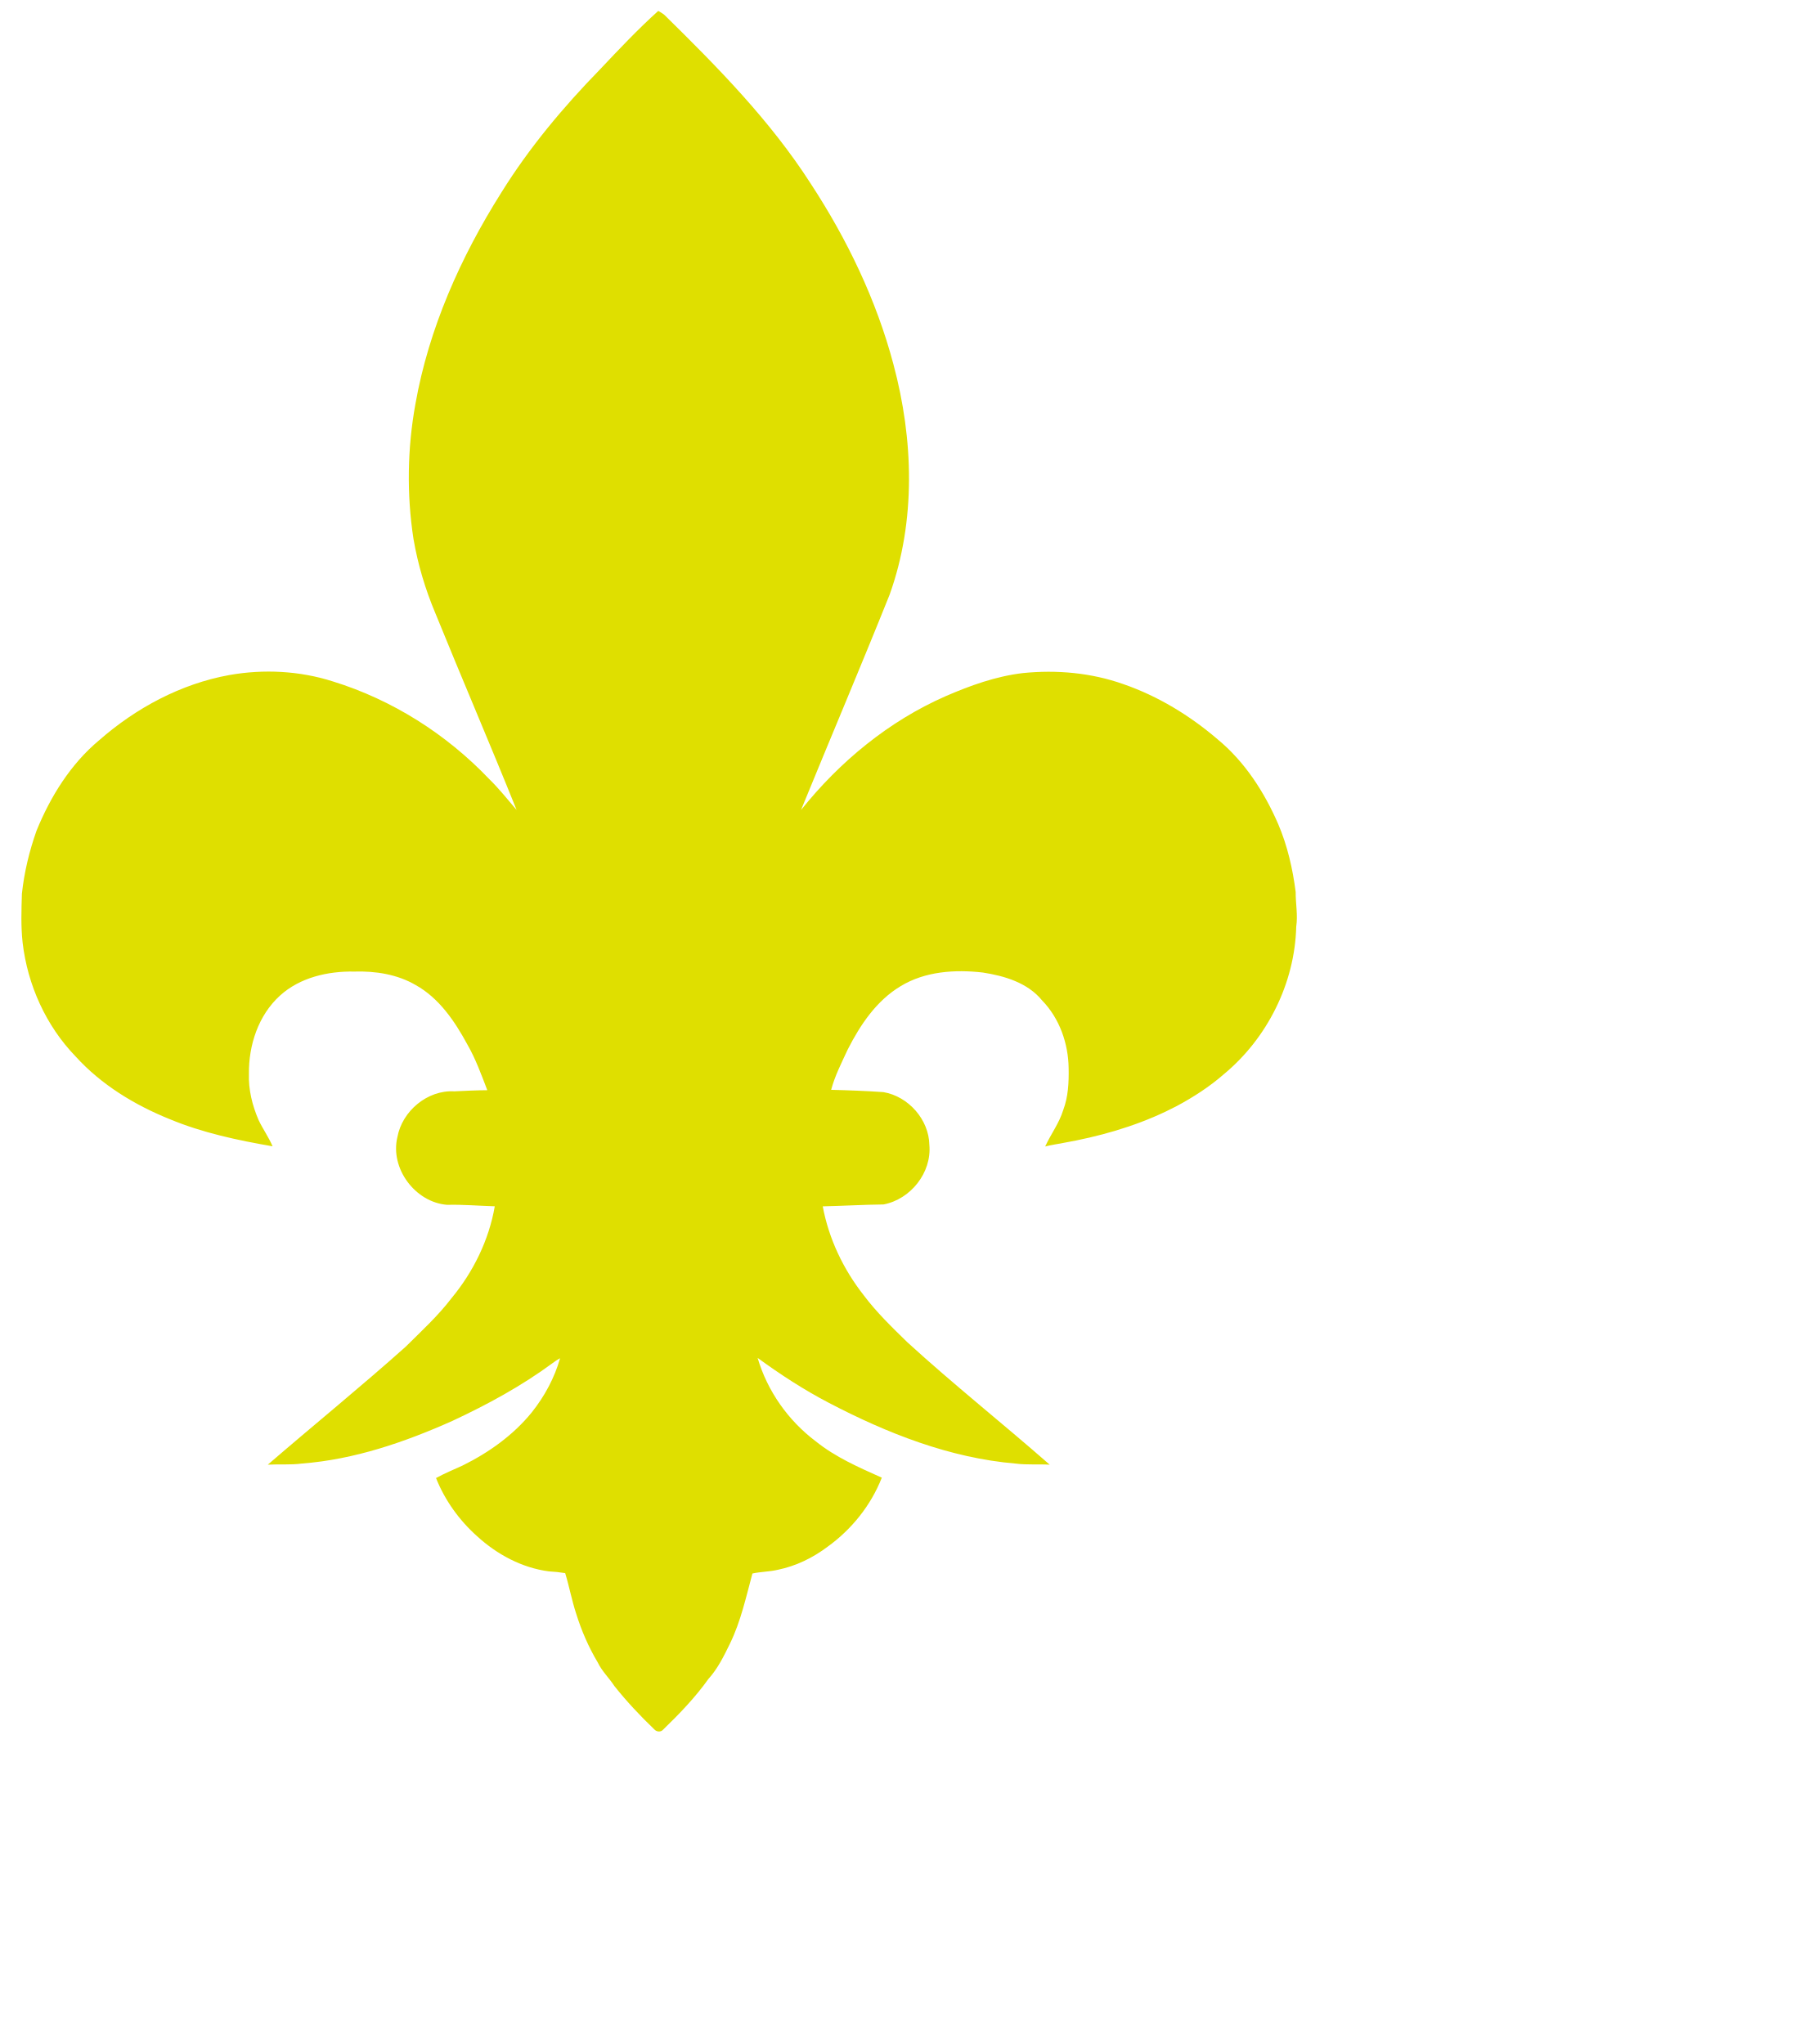
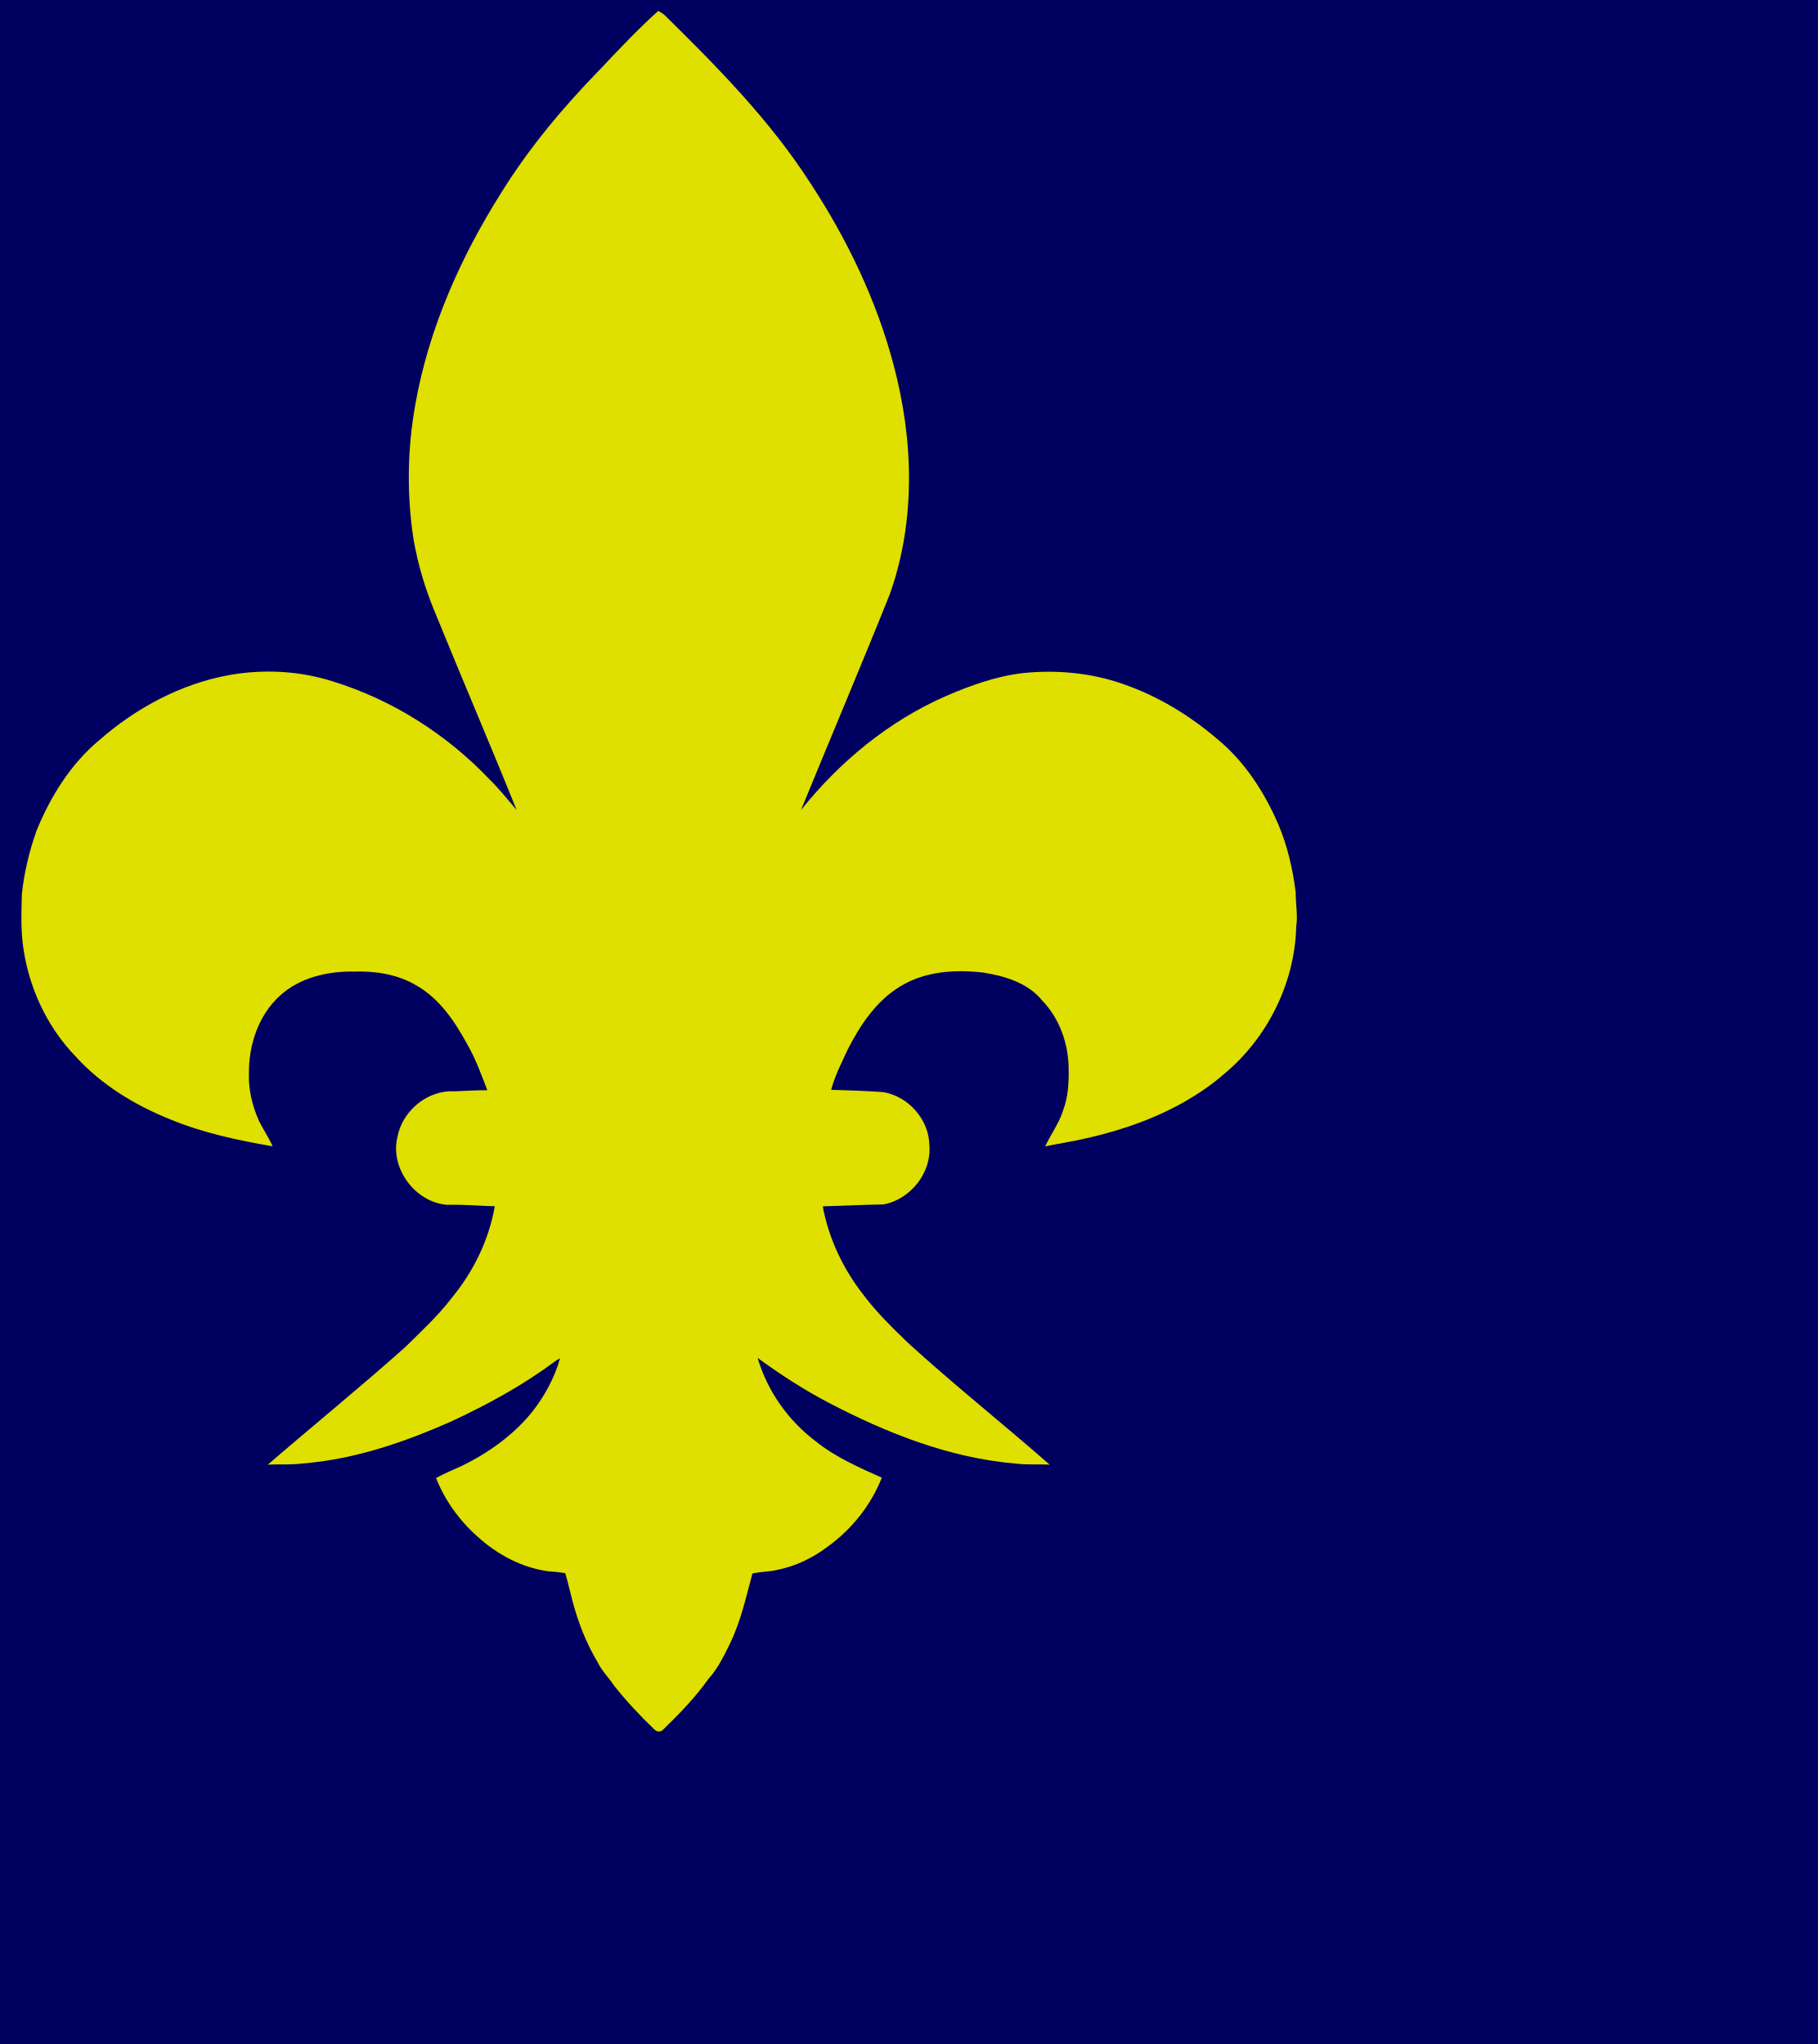
<svg xmlns="http://www.w3.org/2000/svg" width="1000pt" height="1125pt" viewBox="0 0 1000 1125" version="1.1" id="svg2">
  <defs id="defs11">
    </defs>
+   <rect x="-100" y="-100" width="2000" height="2000" fill="#000060" />
  <path fill="#dfdf00" d=" M 330.18 38.17 C 340.56 27.17 350.97 16.13 362.21 6.00 C 363.36 6.72 364.61 7.34 365.64 8.26 C 394.83 36.93 423.84 66.39 446.04 100.98 C 466.10 131.62 482.22 165.07 491.62 200.55 C 502.68 241.85 504.08 286.74 489.49 327.36 C 473.60 366.99 456.92 406.30 440.76 445.82 C 462.01 419.24 489.02 396.92 520.30 383.19 C 533.91 377.29 548.08 372.19 562.89 370.45 C 581.44 368.57 600.47 370.28 618.10 376.53 C 637.17 383.11 654.69 393.80 669.98 406.90 C 684.96 419.26 695.70 435.95 703.35 453.62 C 708.41 465.48 711.31 478.19 712.94 490.94 C 712.90 497.30 714.20 503.63 713.25 509.99 C 712.48 541.15 697.33 571.48 673.34 591.30 C 665.51 598.15 656.70 603.82 647.55 608.74 C 645.54 609.74 643.54 610.74 641.54 611.74 C 623.65 620.27 604.40 625.63 584.93 629.09 C 581.66 629.76 578.34 630.16 575.11 631.01 C 578.20 624.25 582.82 618.20 585.01 611.03 C 587.79 603.70 588.16 595.76 588.02 588.00 C 587.84 574.33 583.03 560.51 573.40 550.62 C 565.47 540.87 552.72 537.12 540.78 535.27 C 525.48 533.52 509.06 534.58 495.60 542.76 C 482.28 550.72 473.37 564.05 466.47 577.61 C 463.12 584.88 459.40 592.06 457.34 599.83 C 466.95 600.07 476.55 600.43 486.14 601.10 C 499.86 603.45 511.14 616.19 511.38 630.18 C 512.73 645.42 501.08 660.07 486.18 662.92 C 475.02 663.04 463.87 663.72 452.71 663.96 C 456.03 681.78 464.04 698.60 475.21 712.83 C 482.29 722.30 490.82 730.50 499.25 738.75 C 524.68 762.00 551.71 783.44 577.60 806.15 C 571.37 805.77 565.10 806.34 558.90 805.55 C 522.56 802.48 488.03 788.83 455.97 772.05 C 442.29 764.91 429.34 756.47 416.88 747.38 C 422.23 765.61 433.68 781.83 448.82 793.25 C 459.69 802.02 472.57 807.63 485.21 813.30 C 479.25 828.50 468.65 841.72 455.44 851.26 C 447.36 857.37 438.02 861.94 428.07 863.98 C 423.45 865.09 418.66 865.02 414.02 866.04 C 410.50 879.02 407.64 892.33 401.72 904.51 C 398.38 911.36 394.98 918.37 389.82 924.06 C 382.59 934.22 373.90 943.24 364.97 951.89 C 363.65 953.51 361.26 953.27 359.96 951.77 C 352.20 944.32 344.80 936.46 338.10 928.02 C 335.19 923.56 331.23 919.85 328.92 915.01 C 323.85 906.54 319.92 897.43 317.00 888.02 C 314.61 880.73 313.23 873.16 310.99 865.83 C 307.98 865.35 304.95 865.01 301.91 864.86 C 287.09 862.89 273.42 855.51 262.48 845.48 C 252.66 836.71 244.79 825.75 239.92 813.50 C 244.64 810.91 249.63 808.86 254.52 806.62 C 268.95 799.49 282.41 789.92 292.60 777.36 C 299.63 768.54 305.10 758.42 308.19 747.55 C 306.75 748.31 305.39 749.21 304.11 750.21 C 286.98 762.84 268.20 773.06 248.95 782.04 C 222.68 793.77 194.95 803.32 166.10 805.52 C 159.89 806.35 153.60 805.79 147.36 806.14 C 172.54 784.39 198.39 763.41 223.20 741.24 C 231.91 732.60 241.00 724.28 248.46 714.49 C 260.44 700.01 269.05 682.49 272.25 663.93 C 263.52 663.69 254.80 662.90 246.05 663.13 C 228.50 661.78 214.50 643.08 218.67 625.84 C 221.30 611.48 235.24 599.83 249.95 600.66 C 256.01 600.39 262.07 600.06 268.14 600.04 C 264.86 591.50 261.75 582.85 257.18 574.90 C 250.27 562.16 241.71 549.42 228.76 542.18 C 218.60 536.24 206.61 534.39 194.99 534.74 C 180.46 534.47 165.03 537.97 154.04 547.99 C 142.15 558.80 136.78 575.27 136.97 591.03 C 136.67 599.80 138.85 608.49 142.30 616.50 C 144.65 621.42 147.85 625.90 149.99 630.92 C 130.73 627.59 111.44 623.50 93.33 615.95 C 74.03 608.16 55.70 597.00 41.64 581.50 C 25.31 564.63 15.18 542.13 12.45 518.88 C 11.46 509.94 11.78 500.91 12.05 491.93 C 13.31 480.07 16.14 468.39 20.12 457.15 C 27.80 438.37 38.85 420.54 54.55 407.43 C 74.83 389.66 99.50 376.37 126.18 371.54 C 145.07 368.19 164.79 369.19 183.10 375.03 C 215.82 385.13 245.62 404.04 269.20 428.80 C 274.63 434.10 279.34 440.05 284.26 445.80 C 269.68 409.53 254.23 373.63 239.52 337.42 C 234.00 324.30 229.91 310.61 227.51 296.58 C 223.74 272.03 224.14 246.85 228.57 222.41 C 235.93 180.80 253.43 141.55 275.87 105.97 C 291.19 81.30 309.94 58.93 330.18 38.17 Z" id="path6" />
  <path fill="#fefefe" d=" M 470.27 158.22 C 470.71 158.91 470.71 158.91 470.27 158.22 Z" id="path8" />
</svg>
